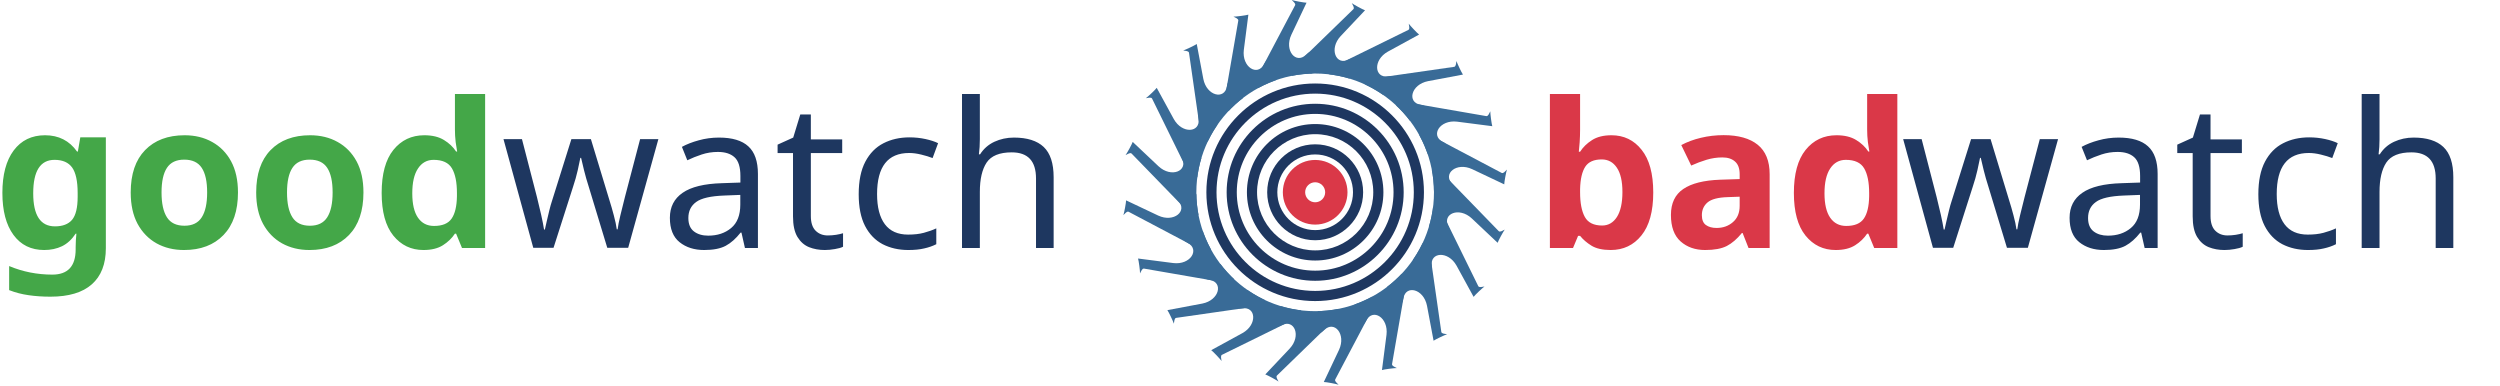
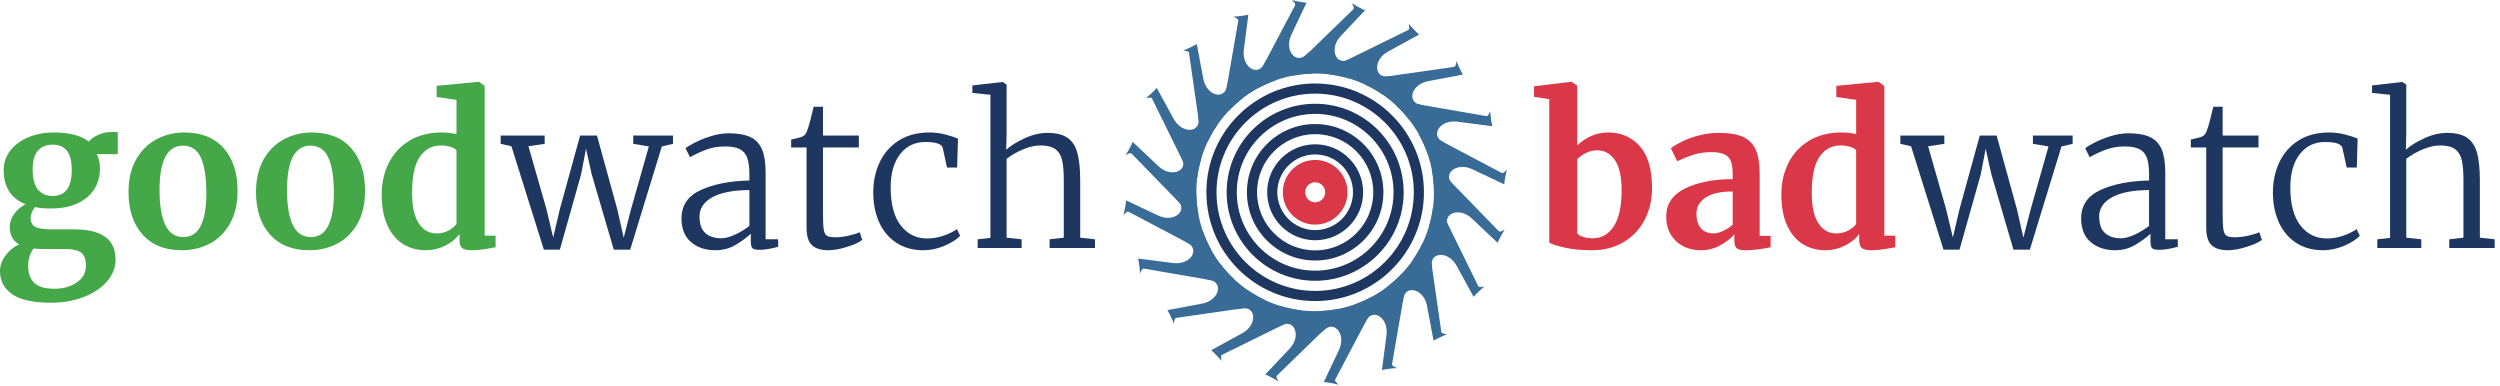
<svg xmlns="http://www.w3.org/2000/svg" width="100%" height="100%" viewBox="0 0 370 57" version="1.1" xml:space="preserve" style="fill-rule:evenodd;clip-rule:evenodd;stroke-linejoin:round;stroke-miterlimit:2;">
  <g id="full-logo">
    <g id="watch-parts">
      <g id="hair-spring">
        <path d="M194.644,12.357c8.886,0 16.1,7.214 16.1,16.1c0,8.885 -7.214,16.1 -16.1,16.1c-8.885,0 -16.1,-7.215 -16.1,-16.1c0,-8.886 7.215,-16.1 16.1,-16.1Zm0,1.5c8.058,0 14.6,6.542 14.6,14.6c0,8.058 -6.542,14.6 -14.6,14.6c-8.058,0 -14.6,-6.542 -14.6,-14.6c0,-8.058 6.542,-14.6 14.6,-14.6Z" style="fill:#1e3760;" />
        <path d="M194.644,15.357c7.23,0 13.1,5.869 13.1,13.1c0,7.23 -5.87,13.1 -13.1,13.1c-7.23,0 -13.1,-5.87 -13.1,-13.1c0,-7.231 5.87,-13.1 13.1,-13.1Zm0,1.5c6.403,0 11.6,5.197 11.6,11.6c0,6.402 -5.197,11.6 -11.6,11.6c-6.402,0 -11.6,-5.198 -11.6,-11.6c0,-6.403 5.198,-11.6 11.6,-11.6Z" style="fill:#1e3760;" />
        <path d="M194.644,18.357c5.575,0 10.1,4.525 10.1,10.1c0,5.574 -4.525,10.1 -10.1,10.1c-5.574,0 -10.1,-4.526 -10.1,-10.1c0,-5.575 4.526,-10.1 10.1,-10.1Zm0,1.5c4.747,0 8.6,3.853 8.6,8.6c0,4.746 -3.853,8.6 -8.6,8.6c-4.746,0 -8.6,-3.854 -8.6,-8.6c0,-4.747 3.854,-8.6 8.6,-8.6Z" style="fill:#1e3760;" />
        <path d="M194.644,21.357c3.919,0 7.1,3.181 7.1,7.1c0,3.918 -3.181,7.1 -7.1,7.1c-3.918,0 -7.1,-3.182 -7.1,-7.1c0,-3.919 3.182,-7.1 7.1,-7.1Zm0,1.5c3.091,0 5.6,2.509 5.6,5.6c0,3.09 -2.509,5.6 -5.6,5.6c-3.09,0 -5.6,-2.51 -5.6,-5.6c0,-3.091 2.51,-5.6 5.6,-5.6Z" style="fill:#1e3760;" />
      </g>
-       <g id="escape-wheel">
-         <g id="teeth">
-           <clipPath id="_clip1">
-             <path d="M194.644,-0.596c16.035,0 29.053,13.018 29.053,29.053c0,16.034 -13.018,29.052 -29.053,29.052c-16.034,0 -29.052,-13.018 -29.052,-29.052c0,-16.035 13.018,-29.053 29.052,-29.053Zm0,11.48c9.705,0 17.584,7.88 17.584,17.584c0,9.705 -7.879,17.585 -17.584,17.585c-9.705,0 -17.584,-7.88 -17.584,-17.585c0,-9.704 7.879,-17.584 17.584,-17.584Z" />
-           </clipPath>
-           <g clip-path="url(#_clip1)">
-             <path d="M185.442,12.582l6.237,-11.812c0.094,-0.247 -0.199,-0.463 -0.502,-0.77c0.372,0.125 1.833,0.399 2.189,0.401c0,0 -1.751,3.678 -2.252,4.754c-1.084,2.332 0.695,4.393 2.181,2.945c3.424,-3.336 1.122,10.334 -7.853,4.482Z" style="fill:#396b97;" />
-             <path d="M180.986,16.202l2.282,-13.16c0.013,-0.265 -0.332,-0.379 -0.715,-0.578c0.393,0.004 1.867,-0.187 2.206,-0.295c0,0 -0.529,4.039 -0.673,5.217c-0.311,2.553 2.019,3.964 2.985,2.127c2.225,-4.231 4.26,9.482 -6.085,6.689Z" style="fill:#396b97;" />
-             <path d="M177.868,21.023l-1.897,-13.222c-0.069,-0.256 -0.433,-0.257 -0.858,-0.328c0.375,-0.118 1.717,-0.755 2.006,-0.963c0,0 0.746,4.005 0.973,5.17c0.493,2.524 3.144,3.146 3.496,1.101c0.808,-4.712 6.982,7.701 -3.72,8.242Z" style="fill:#396b97;" />
-             <path d="M176.392,26.571l-5.89,-11.989c-0.144,-0.221 -0.491,-0.111 -0.918,-0.046c0.32,-0.228 1.401,-1.249 1.611,-1.536c0,0 1.947,3.579 2.523,4.616c1.249,2.248 3.963,2.021 3.665,-0.033c-0.687,-4.731 9.02,5.167 -0.991,8.988Z" style="fill:#396b97;" />
-             <path d="M176.776,32.303l-9.306,-9.581c-0.206,-0.166 -0.502,0.046 -0.888,0.239c0.234,-0.316 0.947,-1.62 1.058,-1.958c0,0 2.957,2.802 3.826,3.61c1.882,1.752 4.393,0.697 3.475,-1.164c-2.115,-4.287 10.175,2.127 1.835,8.854Z" style="fill:#396b97;" />
-             <path d="M178.843,37.577l-11.811,-6.237c-0.248,-0.094 -0.463,0.199 -0.771,0.502c0.125,-0.373 0.399,-1.834 0.401,-2.189c0,0 3.678,1.751 4.754,2.251c2.332,1.085 4.394,-0.694 2.945,-2.181c-3.336,-3.423 10.335,-1.122 4.482,7.854Z" style="fill:#396b97;" />
-             <path d="M182.464,42.032l-13.161,-2.282c-0.264,-0.013 -0.379,0.333 -0.577,0.716c0.003,-0.393 -0.187,-1.867 -0.296,-2.206c0,0 4.039,0.529 5.217,0.672c2.553,0.311 3.964,-2.018 2.128,-2.984c-4.231,-2.225 9.482,-4.261 6.689,6.084Z" style="fill:#396b97;" />
-             <path d="M187.284,45.15l-13.222,1.897c-0.255,0.069 -0.257,0.433 -0.328,0.859c-0.118,-0.375 -0.755,-1.718 -0.962,-2.006c0,0 4.005,-0.746 5.169,-0.973c2.524,-0.494 3.147,-3.145 1.101,-3.496c-4.711,-0.809 7.701,-6.982 8.242,3.719Z" style="fill:#396b97;" />
-             <path d="M192.832,46.627l-11.988,5.889c-0.222,0.145 -0.112,0.491 -0.047,0.918c-0.228,-0.32 -1.249,-1.4 -1.536,-1.61c0,0 3.579,-1.947 4.616,-2.523c2.248,-1.249 2.021,-3.963 -0.033,-3.665c-4.731,0.687 5.167,-9.02 8.988,0.991Z" style="fill:#396b97;" />
-             <path d="M198.565,46.279l-9.582,9.306c-0.166,0.206 0.046,0.501 0.239,0.887c-0.316,-0.234 -1.62,-0.946 -1.958,-1.057c0,0 2.802,-2.957 3.61,-3.826c1.753,-1.882 0.698,-4.393 -1.164,-3.475c-4.287,2.115 2.127,-10.175 8.855,-1.835Z" style="fill:#396b97;" />
-             <path d="M203.847,44.355l-6.237,11.812c-0.094,0.247 0.199,0.463 0.502,0.77c-0.373,-0.125 -1.833,-0.399 -2.189,-0.401c0,0 1.751,-3.678 2.251,-4.754c1.085,-2.332 -0.694,-4.394 -2.18,-2.945c-3.424,3.336 -1.122,-10.335 7.853,-4.482Z" style="fill:#396b97;" />
-             <path d="M208.302,40.735l-2.281,13.16c-0.014,0.265 0.332,0.379 0.715,0.578c-0.393,-0.004 -1.867,0.187 -2.206,0.295c0,0 0.529,-4.039 0.672,-5.217c0.311,-2.553 -2.018,-3.964 -2.984,-2.127c-2.225,4.231 -4.261,-9.482 6.084,-6.689Z" style="fill:#396b97;" />
-             <path d="M211.421,35.914l1.896,13.222c0.07,0.255 0.433,0.257 0.859,0.328c-0.375,0.118 -1.718,0.755 -2.006,0.963c0,0 -0.746,-4.005 -0.973,-5.17c-0.493,-2.524 -3.145,-3.146 -3.496,-1.101c-0.809,4.712 -6.982,-7.701 3.72,-8.242Z" style="fill:#396b97;" />
-             <path d="M212.897,30.366l5.889,11.989c0.145,0.221 0.492,0.111 0.919,0.046c-0.321,0.228 -1.401,1.249 -1.611,1.536c0,0 -1.947,-3.579 -2.523,-4.616c-1.249,-2.248 -3.963,-2.021 -3.665,0.033c0.687,4.731 -9.02,-5.167 0.991,-8.988Z" style="fill:#396b97;" />
-             <path d="M212.513,24.634l9.306,9.581c0.206,0.166 0.501,-0.046 0.887,-0.239c-0.234,0.316 -0.946,1.62 -1.057,1.958c0,0 -2.957,-2.802 -3.826,-3.61c-1.882,-1.752 -4.393,-0.697 -3.475,1.164c2.115,4.287 -10.175,-2.127 -1.835,-8.854Z" style="fill:#396b97;" />
-             <path d="M210.446,19.36l11.811,6.237c0.248,0.094 0.463,-0.199 0.77,-0.502c-0.124,0.373 -0.398,1.833 -0.4,2.189c0,0 -3.678,-1.751 -4.754,-2.251c-2.332,-1.085 -4.394,0.694 -2.945,2.181c3.336,3.423 -10.335,1.122 -4.482,-7.854Z" style="fill:#396b97;" />
-             <path d="M206.825,14.905l13.161,2.281c0.264,0.014 0.378,-0.332 0.577,-0.715c-0.003,0.393 0.187,1.867 0.296,2.206c0,0 -4.04,-0.529 -5.217,-0.672c-2.553,-0.311 -3.965,2.018 -2.128,2.984c4.231,2.225 -9.482,4.261 -6.689,-6.084Z" style="fill:#396b97;" />
-             <path d="M202.005,11.786l13.221,-1.896c0.256,-0.069 0.258,-0.433 0.328,-0.859c0.119,0.375 0.755,1.718 0.963,2.006c0,0 -4.005,0.746 -5.169,0.973c-2.524,0.493 -3.147,3.145 -1.101,3.496c4.711,0.809 -7.702,6.982 -8.242,-3.72Z" style="fill:#396b97;" />
-             <path d="M196.457,10.31l11.988,-5.889c0.222,-0.145 0.111,-0.492 0.047,-0.918c0.228,0.32 1.249,1.4 1.535,1.61c0,0 -3.578,1.947 -4.615,2.523c-2.249,1.249 -2.021,3.963 0.033,3.665c4.731,-0.687 -5.167,9.02 -8.988,-0.991Z" style="fill:#396b97;" />
-             <path d="M190.724,10.658l9.582,-9.306c0.166,-0.206 -0.046,-0.501 -0.24,-0.887c0.316,0.234 1.621,0.946 1.959,1.057c0,0 -2.802,2.957 -3.611,3.826c-1.752,1.882 -0.697,4.393 1.164,3.475c4.288,-2.115 -2.126,10.175 -8.854,1.835Z" style="fill:#396b97;" />
-           </g>
+       <g id="teeth">
+         <clipPath id="_clip1">
+           <path d="M194.644,-0.596c16.035,0 29.053,13.018 29.053,29.053c0,16.034 -13.018,29.052 -29.053,29.052c-16.034,0 -29.052,-13.018 -29.052,-29.052c0,-16.035 13.018,-29.053 29.052,-29.053Zm0,11.48c9.705,0 17.584,7.88 17.584,17.584c0,9.705 -7.879,17.585 -17.584,17.585c-9.705,0 -17.584,-7.88 -17.584,-17.585c0,-9.704 7.879,-17.584 17.584,-17.584Z" />
+         </clipPath>
+         <g clip-path="url(#_clip1)">
+           <path d="M185.442,12.582l6.237,-11.812c0.094,-0.247 -0.199,-0.463 -0.502,-0.77c0.372,0.125 1.833,0.399 2.189,0.401c0,0 -1.751,3.678 -2.252,4.754c-1.084,2.332 0.695,4.393 2.181,2.945c3.424,-3.336 1.122,10.334 -7.853,4.482Z" style="fill:#396b97;" />
+           <path d="M180.986,16.202l2.282,-13.16c0.013,-0.265 -0.332,-0.379 -0.715,-0.578c0.393,0.004 1.867,-0.187 2.206,-0.295c0,0 -0.529,4.039 -0.673,5.217c-0.311,2.553 2.019,3.964 2.985,2.127c2.225,-4.231 4.26,9.482 -6.085,6.689Z" style="fill:#396b97;" />
+           <path d="M177.868,21.023l-1.897,-13.222c-0.069,-0.256 -0.433,-0.257 -0.858,-0.328c0.375,-0.118 1.717,-0.755 2.006,-0.963c0,0 0.746,4.005 0.973,5.17c0.493,2.524 3.144,3.146 3.496,1.101c0.808,-4.712 6.982,7.701 -3.72,8.242Z" style="fill:#396b97;" />
+           <path d="M176.392,26.571l-5.89,-11.989c-0.144,-0.221 -0.491,-0.111 -0.918,-0.046c0.32,-0.228 1.401,-1.249 1.611,-1.536c0,0 1.947,3.579 2.523,4.616c1.249,2.248 3.963,2.021 3.665,-0.033c-0.687,-4.731 9.02,5.167 -0.991,8.988Z" style="fill:#396b97;" />
+           <path d="M176.776,32.303l-9.306,-9.581c-0.206,-0.166 -0.502,0.046 -0.888,0.239c0.234,-0.316 0.947,-1.62 1.058,-1.958c0,0 2.957,2.802 3.826,3.61c1.882,1.752 4.393,0.697 3.475,-1.164c-2.115,-4.287 10.175,2.127 1.835,8.854Z" style="fill:#396b97;" />
+           <path d="M178.843,37.577l-11.811,-6.237c-0.248,-0.094 -0.463,0.199 -0.771,0.502c0.125,-0.373 0.399,-1.834 0.401,-2.189c0,0 3.678,1.751 4.754,2.251c2.332,1.085 4.394,-0.694 2.945,-2.181c-3.336,-3.423 10.335,-1.122 4.482,7.854Z" style="fill:#396b97;" />
+           <path d="M182.464,42.032l-13.161,-2.282c-0.264,-0.013 -0.379,0.333 -0.577,0.716c0.003,-0.393 -0.187,-1.867 -0.296,-2.206c0,0 4.039,0.529 5.217,0.672c2.553,0.311 3.964,-2.018 2.128,-2.984c-4.231,-2.225 9.482,-4.261 6.689,6.084Z" style="fill:#396b97;" />
+           <path d="M187.284,45.15l-13.222,1.897c-0.255,0.069 -0.257,0.433 -0.328,0.859c-0.118,-0.375 -0.755,-1.718 -0.962,-2.006c0,0 4.005,-0.746 5.169,-0.973c2.524,-0.494 3.147,-3.145 1.101,-3.496c-4.711,-0.809 7.701,-6.982 8.242,3.719Z" style="fill:#396b97;" />
+           <path d="M192.832,46.627l-11.988,5.889c-0.222,0.145 -0.112,0.491 -0.047,0.918c-0.228,-0.32 -1.249,-1.4 -1.536,-1.61c0,0 3.579,-1.947 4.616,-2.523c2.248,-1.249 2.021,-3.963 -0.033,-3.665c-4.731,0.687 5.167,-9.02 8.988,0.991Z" style="fill:#396b97;" />
+           <path d="M198.565,46.279l-9.582,9.306c-0.166,0.206 0.046,0.501 0.239,0.887c-0.316,-0.234 -1.62,-0.946 -1.958,-1.057c0,0 2.802,-2.957 3.61,-3.826c1.753,-1.882 0.698,-4.393 -1.164,-3.475c-4.287,2.115 2.127,-10.175 8.855,-1.835Z" style="fill:#396b97;" />
+           <path d="M203.847,44.355l-6.237,11.812c-0.094,0.247 0.199,0.463 0.502,0.77c-0.373,-0.125 -1.833,-0.399 -2.189,-0.401c0,0 1.751,-3.678 2.251,-4.754c1.085,-2.332 -0.694,-4.394 -2.18,-2.945c-3.424,3.336 -1.122,-10.335 7.853,-4.482Z" style="fill:#396b97;" />
+           <path d="M208.302,40.735l-2.281,13.16c-0.014,0.265 0.332,0.379 0.715,0.578c-0.393,-0.004 -1.867,0.187 -2.206,0.295c0,0 0.529,-4.039 0.672,-5.217c0.311,-2.553 -2.018,-3.964 -2.984,-2.127c-2.225,4.231 -4.261,-9.482 6.084,-6.689Z" style="fill:#396b97;" />
+           <path d="M211.421,35.914l1.896,13.222c0.07,0.255 0.433,0.257 0.859,0.328c-0.375,0.118 -1.718,0.755 -2.006,0.963c0,0 -0.746,-4.005 -0.973,-5.17c-0.493,-2.524 -3.145,-3.146 -3.496,-1.101c-0.809,4.712 -6.982,-7.701 3.72,-8.242Z" style="fill:#396b97;" />
+           <path d="M212.897,30.366l5.889,11.989c0.145,0.221 0.492,0.111 0.919,0.046c-0.321,0.228 -1.401,1.249 -1.611,1.536c0,0 -1.947,-3.579 -2.523,-4.616c-1.249,-2.248 -3.963,-2.021 -3.665,0.033c0.687,4.731 -9.02,-5.167 0.991,-8.988Z" style="fill:#396b97;" />
+           <path d="M212.513,24.634l9.306,9.581c0.206,0.166 0.501,-0.046 0.887,-0.239c-0.234,0.316 -0.946,1.62 -1.057,1.958c0,0 -2.957,-2.802 -3.826,-3.61c-1.882,-1.752 -4.393,-0.697 -3.475,1.164c2.115,4.287 -10.175,-2.127 -1.835,-8.854Z" style="fill:#396b97;" />
+           <path d="M210.446,19.36l11.811,6.237c0.248,0.094 0.463,-0.199 0.77,-0.502c-0.124,0.373 -0.398,1.833 -0.4,2.189c0,0 -3.678,-1.751 -4.754,-2.251c-2.332,-1.085 -4.394,0.694 -2.945,2.181c3.336,3.423 -10.335,1.122 -4.482,-7.854Z" style="fill:#396b97;" />
+           <path d="M206.825,14.905l13.161,2.281c0.264,0.014 0.378,-0.332 0.577,-0.715c-0.003,0.393 0.187,1.867 0.296,2.206c0,0 -4.04,-0.529 -5.217,-0.672c-2.553,-0.311 -3.965,2.018 -2.128,2.984c4.231,2.225 -9.482,4.261 -6.689,-6.084Z" style="fill:#396b97;" />
+           <path d="M202.005,11.786l13.221,-1.896c0.256,-0.069 0.258,-0.433 0.328,-0.859c0.119,0.375 0.755,1.718 0.963,2.006c0,0 -4.005,0.746 -5.169,0.973c-2.524,0.493 -3.147,3.145 -1.101,3.496c4.711,0.809 -7.702,6.982 -8.242,-3.72Z" style="fill:#396b97;" />
+           <path d="M196.457,10.31l11.988,-5.889c0.222,-0.145 0.111,-0.492 0.047,-0.918c0.228,0.32 1.249,1.4 1.535,1.61c0,0 -3.578,1.947 -4.615,2.523c-2.249,1.249 -2.021,3.963 0.033,3.665c4.731,-0.687 -5.167,9.02 -8.988,-0.991Z" style="fill:#396b97;" />
+           <path d="M190.724,10.658l9.582,-9.306c0.166,-0.206 -0.046,-0.501 -0.24,-0.887c0.316,0.234 1.621,0.946 1.959,1.057c0,0 -2.802,2.957 -3.611,3.826c-1.752,1.882 -0.697,4.393 1.164,3.475c4.288,-2.115 -2.126,10.175 -8.854,1.835Z" style="fill:#396b97;" />
        </g>
      </g>
      <path id="jewel" d="M194.644,23.672c2.641,0 4.785,2.144 4.785,4.785c0,2.64 -2.144,4.784 -4.785,4.784c-2.64,0 -4.784,-2.144 -4.784,-4.784c0,-2.641 2.144,-4.785 4.784,-4.785Zm0,3.303c0.818,0 1.482,0.664 1.482,1.482c0,0.817 -0.664,1.481 -1.482,1.481c-0.817,0 -1.481,-0.664 -1.481,-1.481c0,-0.818 0.664,-1.482 1.481,-1.482Z" style="fill:#da3848;" />
    </g>
-     <g id="goodwatchbadwatch" transform="matrix(1,0,0,1,-147.725,-385.209)">
-       <text x="146.735px" y="421.915px" style="font-family:'Merriweather-Bold', 'Merriweather';font-weight:700;font-size:30px;fill:#44a748;">good</text>
-       <text x="221.915px" y="421.915px" style="font-family:'Merriweather-Light', 'Merriweather';font-weight:300;font-size:30px;fill:#1e3760;">watch</text>
-       <text x="374.765px" y="421.915px" style="font-family:'Merriweather-Bold', 'Merriweather';font-weight:700;font-size:30px;fill:#da3848;">bad</text>
-       <text x="429.065px" y="421.915px" style="font-family:'Merriweather-Light', 'Merriweather';font-weight:300;font-size:30px;fill:#1e3760;">watch</text>
+     <g id="goodwatchbadwatch">
+       <path d="M7.62,44.806c-2.68,0 -4.62,-0.42 -5.82,-1.26c-1.2,-0.84 -1.8,-1.98 -1.8,-3.42c0,-0.82 0.275,-1.595 0.825,-2.325c0.55,-0.73 1.215,-1.275 1.995,-1.635c-0.92,-0.54 -1.38,-1.4 -1.38,-2.58c0,-0.68 0.22,-1.325 0.66,-1.935c0.44,-0.61 1.01,-1.085 1.71,-1.425c-1.1,-0.42 -1.92,-1.06 -2.46,-1.92c-0.54,-0.86 -0.81,-1.88 -0.81,-3.06c0,-1.14 0.335,-2.135 1.005,-2.985c0.67,-0.85 1.57,-1.505 2.7,-1.965c1.13,-0.46 2.355,-0.69 3.675,-0.69c2.34,0 4.08,0.45 5.22,1.35c0.26,-0.34 0.7,-0.66 1.32,-0.96c0.62,-0.3 1.26,-0.45 1.92,-0.45l1.05,0l0,3.27l-3.09,0c0.3,0.64 0.45,1.32 0.45,2.04c0.02,1.82 -0.62,3.275 -1.92,4.365c-1.3,1.09 -3.08,1.635 -5.34,1.635c-0.94,0 -1.73,-0.07 -2.37,-0.21c-0.2,0.26 -0.355,0.535 -0.465,0.825c-0.11,0.29 -0.165,0.545 -0.165,0.765c0,0.66 0.235,1.11 0.705,1.35c0.47,0.24 1.315,0.36 2.535,0.36l3.21,0c4.08,0 6.12,1.48 6.12,4.44c0,1.24 -0.44,2.35 -1.32,3.33c-0.88,0.98 -2.05,1.74 -3.51,2.28c-1.46,0.54 -3.01,0.81 -4.65,0.81Zm0.21,-15.81c1.86,0 2.79,-1.27 2.79,-3.81c0,-1.3 -0.235,-2.255 -0.705,-2.865c-0.47,-0.61 -1.185,-0.915 -2.145,-0.915c-0.94,0 -1.665,0.305 -2.175,0.915c-0.51,0.61 -0.765,1.525 -0.765,2.745c0,2.62 1,3.93 3,3.93Zm0.24,13.74c1.26,0 2.35,-0.305 3.27,-0.915c0.92,-0.61 1.38,-1.455 1.38,-2.535c0,-0.86 -0.225,-1.48 -0.675,-1.86c-0.45,-0.38 -1.255,-0.57 -2.415,-0.57l-3.27,0c-0.5,0 -0.96,-0.03 -1.38,-0.09c-0.54,0.72 -0.81,1.58 -0.81,2.58c0,1.1 0.3,1.94 0.9,2.52c0.6,0.58 1.6,0.87 3,0.87Z" style="fill:#44a748;fill-rule:nonzero;" />
+       <path d="M19.02,28.396c0,-1.88 0.375,-3.48 1.125,-4.8c0.75,-1.32 1.755,-2.315 3.015,-2.985c1.26,-0.67 2.63,-1.005 4.11,-1.005c2.52,0 4.465,0.775 5.835,2.325c1.37,1.55 2.055,3.655 2.055,6.315c0,1.9 -0.375,3.515 -1.125,4.845c-0.75,1.33 -1.75,2.32 -3,2.97c-1.25,0.65 -2.625,0.975 -4.125,0.975c-2.5,0 -4.44,-0.775 -5.82,-2.325c-1.38,-1.55 -2.07,-3.655 -2.07,-6.315Zm8.13,6.69c2.26,0 3.39,-2.18 3.39,-6.54c0,-2.28 -0.27,-4.015 -0.81,-5.205c-0.54,-1.19 -1.42,-1.785 -2.64,-1.785c-2.32,0 -3.48,2.18 -3.48,6.54c0,2.28 0.285,4.015 0.855,5.205c0.57,1.19 1.465,1.785 2.685,1.785Z" style="fill:#44a748;fill-rule:nonzero;" />
+       <path d="M37.89,28.396c0,-1.88 0.375,-3.48 1.125,-4.8c0.75,-1.32 1.755,-2.315 3.015,-2.985c1.26,-0.67 2.63,-1.005 4.11,-1.005c2.52,0 4.465,0.775 5.835,2.325c1.37,1.55 2.055,3.655 2.055,6.315c0,1.9 -0.375,3.515 -1.125,4.845c-0.75,1.33 -1.75,2.32 -3,2.97c-1.25,0.65 -2.625,0.975 -4.125,0.975c-2.5,0 -4.44,-0.775 -5.82,-2.325c-1.38,-1.55 -2.07,-3.655 -2.07,-6.315Zm8.13,6.69c2.26,0 3.39,-2.18 3.39,-6.54c0,-2.28 -0.27,-4.015 -0.81,-5.205c-0.54,-1.19 -1.42,-1.785 -2.64,-1.785c-2.32,0 -3.48,2.18 -3.48,6.54c0,2.28 0.285,4.015 0.855,5.205c0.57,1.19 1.465,1.785 2.685,1.785Z" style="fill:#44a748;fill-rule:nonzero;" />
+       <path d="M63.03,37.036c-1.24,0 -2.35,-0.295 -3.33,-0.885c-0.98,-0.59 -1.76,-1.505 -2.34,-2.745c-0.58,-1.24 -0.87,-2.79 -0.87,-4.65c0,-1.68 0.345,-3.215 1.035,-4.605c0.69,-1.39 1.705,-2.495 3.045,-3.315c1.34,-0.82 2.95,-1.23 4.83,-1.23c0.76,0 1.48,0.08 2.16,0.24l0,-5.07l-2.94,-0.42l0,-1.65l6.18,-0.6l0.09,0l0.84,0.63l0,22.14l1.62,0l0,1.71c-1.44,0.3 -2.63,0.45 -3.57,0.45c-0.64,0 -1.095,-0.105 -1.365,-0.315c-0.27,-0.21 -0.405,-0.625 -0.405,-1.245l0,-0.84c-0.52,0.7 -1.23,1.275 -2.13,1.725c-0.9,0.45 -1.85,0.675 -2.85,0.675Zm1.56,-2.49c0.66,0 1.245,-0.135 1.755,-0.405c0.51,-0.27 0.915,-0.595 1.215,-0.975l0,-10.92c-0.14,-0.2 -0.435,-0.37 -0.885,-0.51c-0.45,-0.14 -0.935,-0.21 -1.455,-0.21c-1.28,0 -2.305,0.555 -3.075,1.665c-0.77,1.11 -1.155,2.885 -1.155,5.325c0,2.04 0.33,3.555 0.99,4.545c0.66,0.99 1.53,1.485 2.61,1.485Z" style="fill:#44a748;fill-rule:nonzero;" />
+       <path d="M74.1,20.056l6.51,0l0,1.23l-2.4,0.36l2.67,9.33l0.99,4.17l0.99,-4.2l3,-10.89l2.49,0l3,10.89l0.96,4.23l1.08,-4.2l2.64,-9.3l-2.31,-0.39l0,-1.23l5.88,0l0,1.23l-1.65,0.39l-4.68,15.27l-2.43,0l-3.27,-11.16l-0.84,-3.78l-0.72,3.78l-3.15,11.16l-2.37,0l-4.8,-15.3l-1.59,-0.36l0,-1.23Z" style="fill:#1e3760;fill-rule:nonzero;" />
+       <path d="M100.86,32.326c0,-1.94 0.96,-3.345 2.88,-4.215c1.92,-0.87 4.31,-1.335 7.17,-1.395l0,-0.93c0,-1.02 -0.105,-1.825 -0.315,-2.415c-0.21,-0.59 -0.575,-1.02 -1.095,-1.29c-0.52,-0.27 -1.25,-0.405 -2.19,-0.405c-1.02,0 -1.945,0.155 -2.775,0.465c-0.83,0.31 -1.635,0.685 -2.415,1.125l-0.66,-1.32c0.22,-0.2 0.68,-0.48 1.38,-0.84c0.7,-0.36 1.5,-0.68 2.4,-0.96c0.9,-0.28 1.77,-0.42 2.61,-0.42c1.36,0 2.435,0.19 3.225,0.57c0.79,0.38 1.36,0.99 1.71,1.83c0.35,0.84 0.525,1.97 0.525,3.39l0,9.9l1.86,0l0,1.11c-1.1,0.3 -2.03,0.45 -2.79,0.45c-0.48,0 -0.81,-0.075 -0.99,-0.225c-0.18,-0.15 -0.27,-0.495 -0.27,-1.035l0,-1.11c-0.72,0.64 -1.505,1.205 -2.355,1.695c-0.85,0.49 -1.815,0.735 -2.895,0.735c-1.44,0 -2.635,-0.4 -3.585,-1.2c-0.95,-0.8 -1.425,-1.97 -1.425,-3.51Zm5.91,2.94c0.56,0 1.23,-0.18 2.01,-0.54c0.78,-0.36 1.49,-0.79 2.13,-1.29l0,-5.31c-2.42,0.02 -4.255,0.38 -5.505,1.08c-1.25,0.7 -1.875,1.64 -1.875,2.82c0,1.14 0.29,1.965 0.87,2.475c0.58,0.51 1.37,0.765 2.37,0.765Z" style="fill:#1e3760;fill-rule:nonzero;" />
+       <path d="M122.58,37.036c-1.06,0 -1.86,-0.245 -2.4,-0.735c-0.54,-0.49 -0.81,-1.365 -0.81,-2.625l0,-11.85l-2.28,0l0,-1.17c1,-0.22 1.58,-0.38 1.74,-0.48c0.3,-0.16 0.52,-0.47 0.66,-0.93c0.12,-0.3 0.28,-0.84 0.48,-1.62c0.2,-0.78 0.35,-1.39 0.45,-1.83l1.38,0l0,4.26l5.31,0l0,1.77l-5.31,0l0,9.72c0,1.16 0.04,1.975 0.12,2.445c0.08,0.47 0.24,0.775 0.48,0.915c0.24,0.14 0.66,0.21 1.26,0.21c0.58,0 1.23,-0.08 1.95,-0.24c0.72,-0.16 1.26,-0.33 1.62,-0.51l0.39,1.14c-0.46,0.36 -1.22,0.705 -2.28,1.035c-1.06,0.33 -1.98,0.495 -2.76,0.495Z" style="fill:#1e3760;fill-rule:nonzero;" />
+       <path d="M129.24,28.486c0,-1.62 0.315,-3.105 0.945,-4.455c0.63,-1.35 1.57,-2.425 2.82,-3.225c1.25,-0.8 2.775,-1.2 4.575,-1.2c0.78,0 1.54,0.095 2.28,0.285c0.74,0.19 1.38,0.395 1.92,0.615l-0.12,4.29l-1.5,0l-0.63,-2.88c-0.12,-0.6 -0.98,-0.9 -2.58,-0.9c-1.56,0 -2.805,0.6 -3.735,1.8c-0.93,1.2 -1.395,2.84 -1.395,4.92c0,2.48 0.5,4.36 1.5,5.64c1,1.28 2.3,1.92 3.9,1.92c0.84,0 1.655,-0.14 2.445,-0.42c0.79,-0.28 1.445,-0.6 1.965,-0.96l0.48,0.99c-0.58,0.58 -1.38,1.08 -2.4,1.5c-1.02,0.42 -2.03,0.63 -3.03,0.63c-1.58,0 -2.93,-0.375 -4.05,-1.125c-1.12,-0.75 -1.965,-1.77 -2.535,-3.06c-0.57,-1.29 -0.855,-2.745 -0.855,-4.365Z" style="fill:#1e3760;fill-rule:nonzero;" />
+       <path d="M146.58,14.026l-2.67,-0.27l0,-1.11l4.44,-0.51l0.06,0l0.57,0.39l0,7.14l-0.06,2.49c0.64,-0.58 1.54,-1.14 2.7,-1.68c1.16,-0.54 2.3,-0.81 3.42,-0.81c1.26,0 2.24,0.24 2.94,0.72c0.7,0.48 1.19,1.225 1.47,2.235c0.28,1.01 0.42,2.375 0.42,4.095l0,8.46l2.19,0.24l0,1.29l-6.72,0l0,-1.29l2.1,-0.24l0,-8.49c0,-1.28 -0.085,-2.28 -0.255,-3c-0.17,-0.72 -0.505,-1.26 -1.005,-1.62c-0.5,-0.36 -1.23,-0.54 -2.19,-0.54c-0.8,0 -1.66,0.195 -2.58,0.585c-0.92,0.39 -1.73,0.855 -2.43,1.395l0,11.67l2.22,0.24l0,1.29l-6.51,0l0,-1.29l1.89,-0.21l0,-21.18Z" style="fill:#1e3760;fill-rule:nonzero;" />
+       <path d="M227.04,12.766l5.49,-0.66l0.06,0l0.84,0.57l0,8.85c0.54,-0.54 1.205,-0.995 1.995,-1.365c0.79,-0.37 1.645,-0.555 2.565,-0.555c1.92,0 3.485,0.675 4.695,2.025c1.21,1.35 1.815,3.415 1.815,6.195c0,1.72 -0.36,3.28 -1.08,4.68c-0.72,1.4 -1.755,2.505 -3.105,3.315c-1.35,0.81 -2.915,1.215 -4.695,1.215c-1.58,0 -2.95,-0.135 -4.11,-0.405c-1.16,-0.27 -1.9,-0.515 -2.22,-0.735l0,-21.21l-2.25,-0.36l0,-1.56Zm9.36,9.48c-0.6,0 -1.165,0.135 -1.695,0.405c-0.53,0.27 -0.955,0.575 -1.275,0.915l0,10.95c0.12,0.22 0.4,0.4 0.84,0.54c0.44,0.14 0.94,0.21 1.5,0.21c1.28,0 2.305,-0.595 3.075,-1.785c0.77,-1.19 1.155,-2.955 1.155,-5.295c0,-2.02 -0.33,-3.515 -0.99,-4.485c-0.66,-0.97 -1.53,-1.455 -2.61,-1.455Z" style="fill:#da3848;fill-rule:nonzero;" />
+       <path d="M246.6,32.026c0,-1.82 0.915,-3.19 2.745,-4.11c1.83,-0.92 4.195,-1.39 7.095,-1.41l0,-0.69c0,-0.82 -0.085,-1.46 -0.255,-1.92c-0.17,-0.46 -0.48,-0.805 -0.93,-1.035c-0.45,-0.23 -1.105,-0.345 -1.965,-0.345c-0.98,0 -1.86,0.125 -2.64,0.375c-0.78,0.25 -1.59,0.575 -2.43,0.975l-0.93,-1.92c0.3,-0.26 0.805,-0.57 1.515,-0.93c0.71,-0.36 1.555,-0.675 2.535,-0.945c0.98,-0.27 1.99,-0.405 3.03,-0.405c1.54,0 2.745,0.2 3.615,0.6c0.87,0.4 1.495,1.04 1.875,1.92c0.38,0.88 0.57,2.06 0.57,3.54l0,9.18l1.62,0l0,1.68c-0.4,0.1 -0.97,0.2 -1.71,0.3c-0.74,0.1 -1.39,0.15 -1.95,0.15c-0.68,0 -1.135,-0.1 -1.365,-0.3c-0.23,-0.2 -0.345,-0.61 -0.345,-1.23l0,-0.81c-0.54,0.6 -1.24,1.14 -2.1,1.62c-0.86,0.48 -1.83,0.72 -2.91,0.72c-0.92,0 -1.765,-0.195 -2.535,-0.585c-0.77,-0.39 -1.385,-0.96 -1.845,-1.71c-0.46,-0.75 -0.69,-1.655 -0.69,-2.715Zm6.99,2.52c0.42,0 0.9,-0.125 1.44,-0.375c0.54,-0.25 1.01,-0.555 1.41,-0.915l0,-4.92c-1.8,0 -3.145,0.305 -4.035,0.915c-0.89,0.61 -1.335,1.395 -1.335,2.355c0,0.96 0.225,1.69 0.675,2.19c0.45,0.5 1.065,0.75 1.845,0.75Z" style="fill:#da3848;fill-rule:nonzero;" />
+       <path d="M270.18,37.036c-1.24,0 -2.35,-0.295 -3.33,-0.885c-0.98,-0.59 -1.76,-1.505 -2.34,-2.745c-0.58,-1.24 -0.87,-2.79 -0.87,-4.65c0,-1.68 0.345,-3.215 1.035,-4.605c0.69,-1.39 1.705,-2.495 3.045,-3.315c1.34,-0.82 2.95,-1.23 4.83,-1.23c0.76,0 1.48,0.08 2.16,0.24l0,-5.07l-2.94,-0.42l0,-1.65l6.18,-0.6l0.09,0l0.84,0.63l0,22.14l1.62,0l0,1.71c-1.44,0.3 -2.63,0.45 -3.57,0.45c-0.64,0 -1.095,-0.105 -1.365,-0.315c-0.27,-0.21 -0.405,-0.625 -0.405,-1.245l0,-0.84c-0.52,0.7 -1.23,1.275 -2.13,1.725c-0.9,0.45 -1.85,0.675 -2.85,0.675Zm1.56,-2.49c0.66,0 1.245,-0.135 1.755,-0.405c0.51,-0.27 0.915,-0.595 1.215,-0.975l0,-10.92c-0.14,-0.2 -0.435,-0.37 -0.885,-0.51c-0.45,-0.14 -0.935,-0.21 -1.455,-0.21c-1.28,0 -2.305,0.555 -3.075,1.665c-0.77,1.11 -1.155,2.885 -1.155,5.325c0,2.04 0.33,3.555 0.99,4.545c0.66,0.99 1.53,1.485 2.61,1.485Z" style="fill:#da3848;fill-rule:nonzero;" />
+       <path d="M281.25,20.056l6.51,0l0,1.23l-2.4,0.36l2.67,9.33l0.99,4.17l0.99,-4.2l3,-10.89l2.49,0l3,10.89l0.96,4.23l1.08,-4.2l2.64,-9.3l-2.31,-0.39l0,-1.23l5.88,0l0,1.23l-1.65,0.39l-4.68,15.27l-2.43,0l-3.27,-11.16l-0.84,-3.78l-0.72,3.78l-3.15,11.16l-2.37,0l-4.8,-15.3l-1.59,-0.36l0,-1.23Z" style="fill:#1e3760;fill-rule:nonzero;" />
+       <path d="M308.01,32.326c0,-1.94 0.96,-3.345 2.88,-4.215c1.92,-0.87 4.31,-1.335 7.17,-1.395l0,-0.93c0,-1.02 -0.105,-1.825 -0.315,-2.415c-0.21,-0.59 -0.575,-1.02 -1.095,-1.29c-0.52,-0.27 -1.25,-0.405 -2.19,-0.405c-1.02,0 -1.945,0.155 -2.775,0.465c-0.83,0.31 -1.635,0.685 -2.415,1.125l-0.66,-1.32c0.22,-0.2 0.68,-0.48 1.38,-0.84c0.7,-0.36 1.5,-0.68 2.4,-0.96c0.9,-0.28 1.77,-0.42 2.61,-0.42c1.36,0 2.435,0.19 3.225,0.57c0.79,0.38 1.36,0.99 1.71,1.83c0.35,0.84 0.525,1.97 0.525,3.39l0,9.9l1.86,0l0,1.11c-1.1,0.3 -2.03,0.45 -2.79,0.45c-0.48,0 -0.81,-0.075 -0.99,-0.225c-0.18,-0.15 -0.27,-0.495 -0.27,-1.035l0,-1.11c-0.72,0.64 -1.505,1.205 -2.355,1.695c-0.85,0.49 -1.815,0.735 -2.895,0.735c-1.44,0 -2.635,-0.4 -3.585,-1.2c-0.95,-0.8 -1.425,-1.97 -1.425,-3.51Zm5.91,2.94c0.56,0 1.23,-0.18 2.01,-0.54c0.78,-0.36 1.49,-0.79 2.13,-1.29l0,-5.31c-2.42,0.02 -4.255,0.38 -5.505,1.08c-1.25,0.7 -1.875,1.64 -1.875,2.82c0,1.14 0.29,1.965 0.87,2.475c0.58,0.51 1.37,0.765 2.37,0.765Z" style="fill:#1e3760;fill-rule:nonzero;" />
+       <path d="M329.73,37.036c-1.06,0 -1.86,-0.245 -2.4,-0.735c-0.54,-0.49 -0.81,-1.365 -0.81,-2.625l0,-11.85l-2.28,0l0,-1.17c1,-0.22 1.58,-0.38 1.74,-0.48c0.3,-0.16 0.52,-0.47 0.66,-0.93c0.12,-0.3 0.28,-0.84 0.48,-1.62c0.2,-0.78 0.35,-1.39 0.45,-1.83l1.38,0l0,4.26l5.31,0l0,1.77l-5.31,0l0,9.72c0,1.16 0.04,1.975 0.12,2.445c0.08,0.47 0.24,0.775 0.48,0.915c0.24,0.14 0.66,0.21 1.26,0.21c0.58,0 1.23,-0.08 1.95,-0.24c0.72,-0.16 1.26,-0.33 1.62,-0.51l0.39,1.14c-0.46,0.36 -1.22,0.705 -2.28,1.035c-1.06,0.33 -1.98,0.495 -2.76,0.495Z" style="fill:#1e3760;fill-rule:nonzero;" />
+       <path d="M336.39,28.486c0,-1.62 0.315,-3.105 0.945,-4.455c0.63,-1.35 1.57,-2.425 2.82,-3.225c1.25,-0.8 2.775,-1.2 4.575,-1.2c0.78,0 1.54,0.095 2.28,0.285c0.74,0.19 1.38,0.395 1.92,0.615l-0.12,4.29l-1.5,0l-0.63,-2.88c-0.12,-0.6 -0.98,-0.9 -2.58,-0.9c-1.56,0 -2.805,0.6 -3.735,1.8c-0.93,1.2 -1.395,2.84 -1.395,4.92c0,2.48 0.5,4.36 1.5,5.64c1,1.28 2.3,1.92 3.9,1.92c0.84,0 1.655,-0.14 2.445,-0.42c0.79,-0.28 1.445,-0.6 1.965,-0.96l0.48,0.99c-0.58,0.58 -1.38,1.08 -2.4,1.5c-1.02,0.42 -2.03,0.63 -3.03,0.63c-1.58,0 -2.93,-0.375 -4.05,-1.125c-1.12,-0.75 -1.965,-1.77 -2.535,-3.06c-0.57,-1.29 -0.855,-2.745 -0.855,-4.365Z" style="fill:#1e3760;fill-rule:nonzero;" />
+       <path d="M353.73,14.026l-2.67,-0.27l0,-1.11l4.44,-0.51l0.06,0l0.57,0.39l0,7.14l-0.06,2.49c0.64,-0.58 1.54,-1.14 2.7,-1.68c1.16,-0.54 2.3,-0.81 3.42,-0.81c1.26,0 2.24,0.24 2.94,0.72c0.7,0.48 1.19,1.225 1.47,2.235c0.28,1.01 0.42,2.375 0.42,4.095l0,8.46l2.19,0.24l0,1.29l-6.72,0l0,-1.29l2.1,-0.24l0,-8.49c0,-1.28 -0.085,-2.28 -0.255,-3c-0.17,-0.72 -0.505,-1.26 -1.005,-1.62c-0.5,-0.36 -1.23,-0.54 -2.19,-0.54c-0.8,0 -1.66,0.195 -2.58,0.585c-0.92,0.39 -1.73,0.855 -2.43,1.395l0,11.67l2.22,0.24l0,1.29l-6.51,0l0,-1.29l1.89,-0.21l0,-21.18Z" style="fill:#1e3760;fill-rule:nonzero;" />
    </g>
  </g>
</svg>
